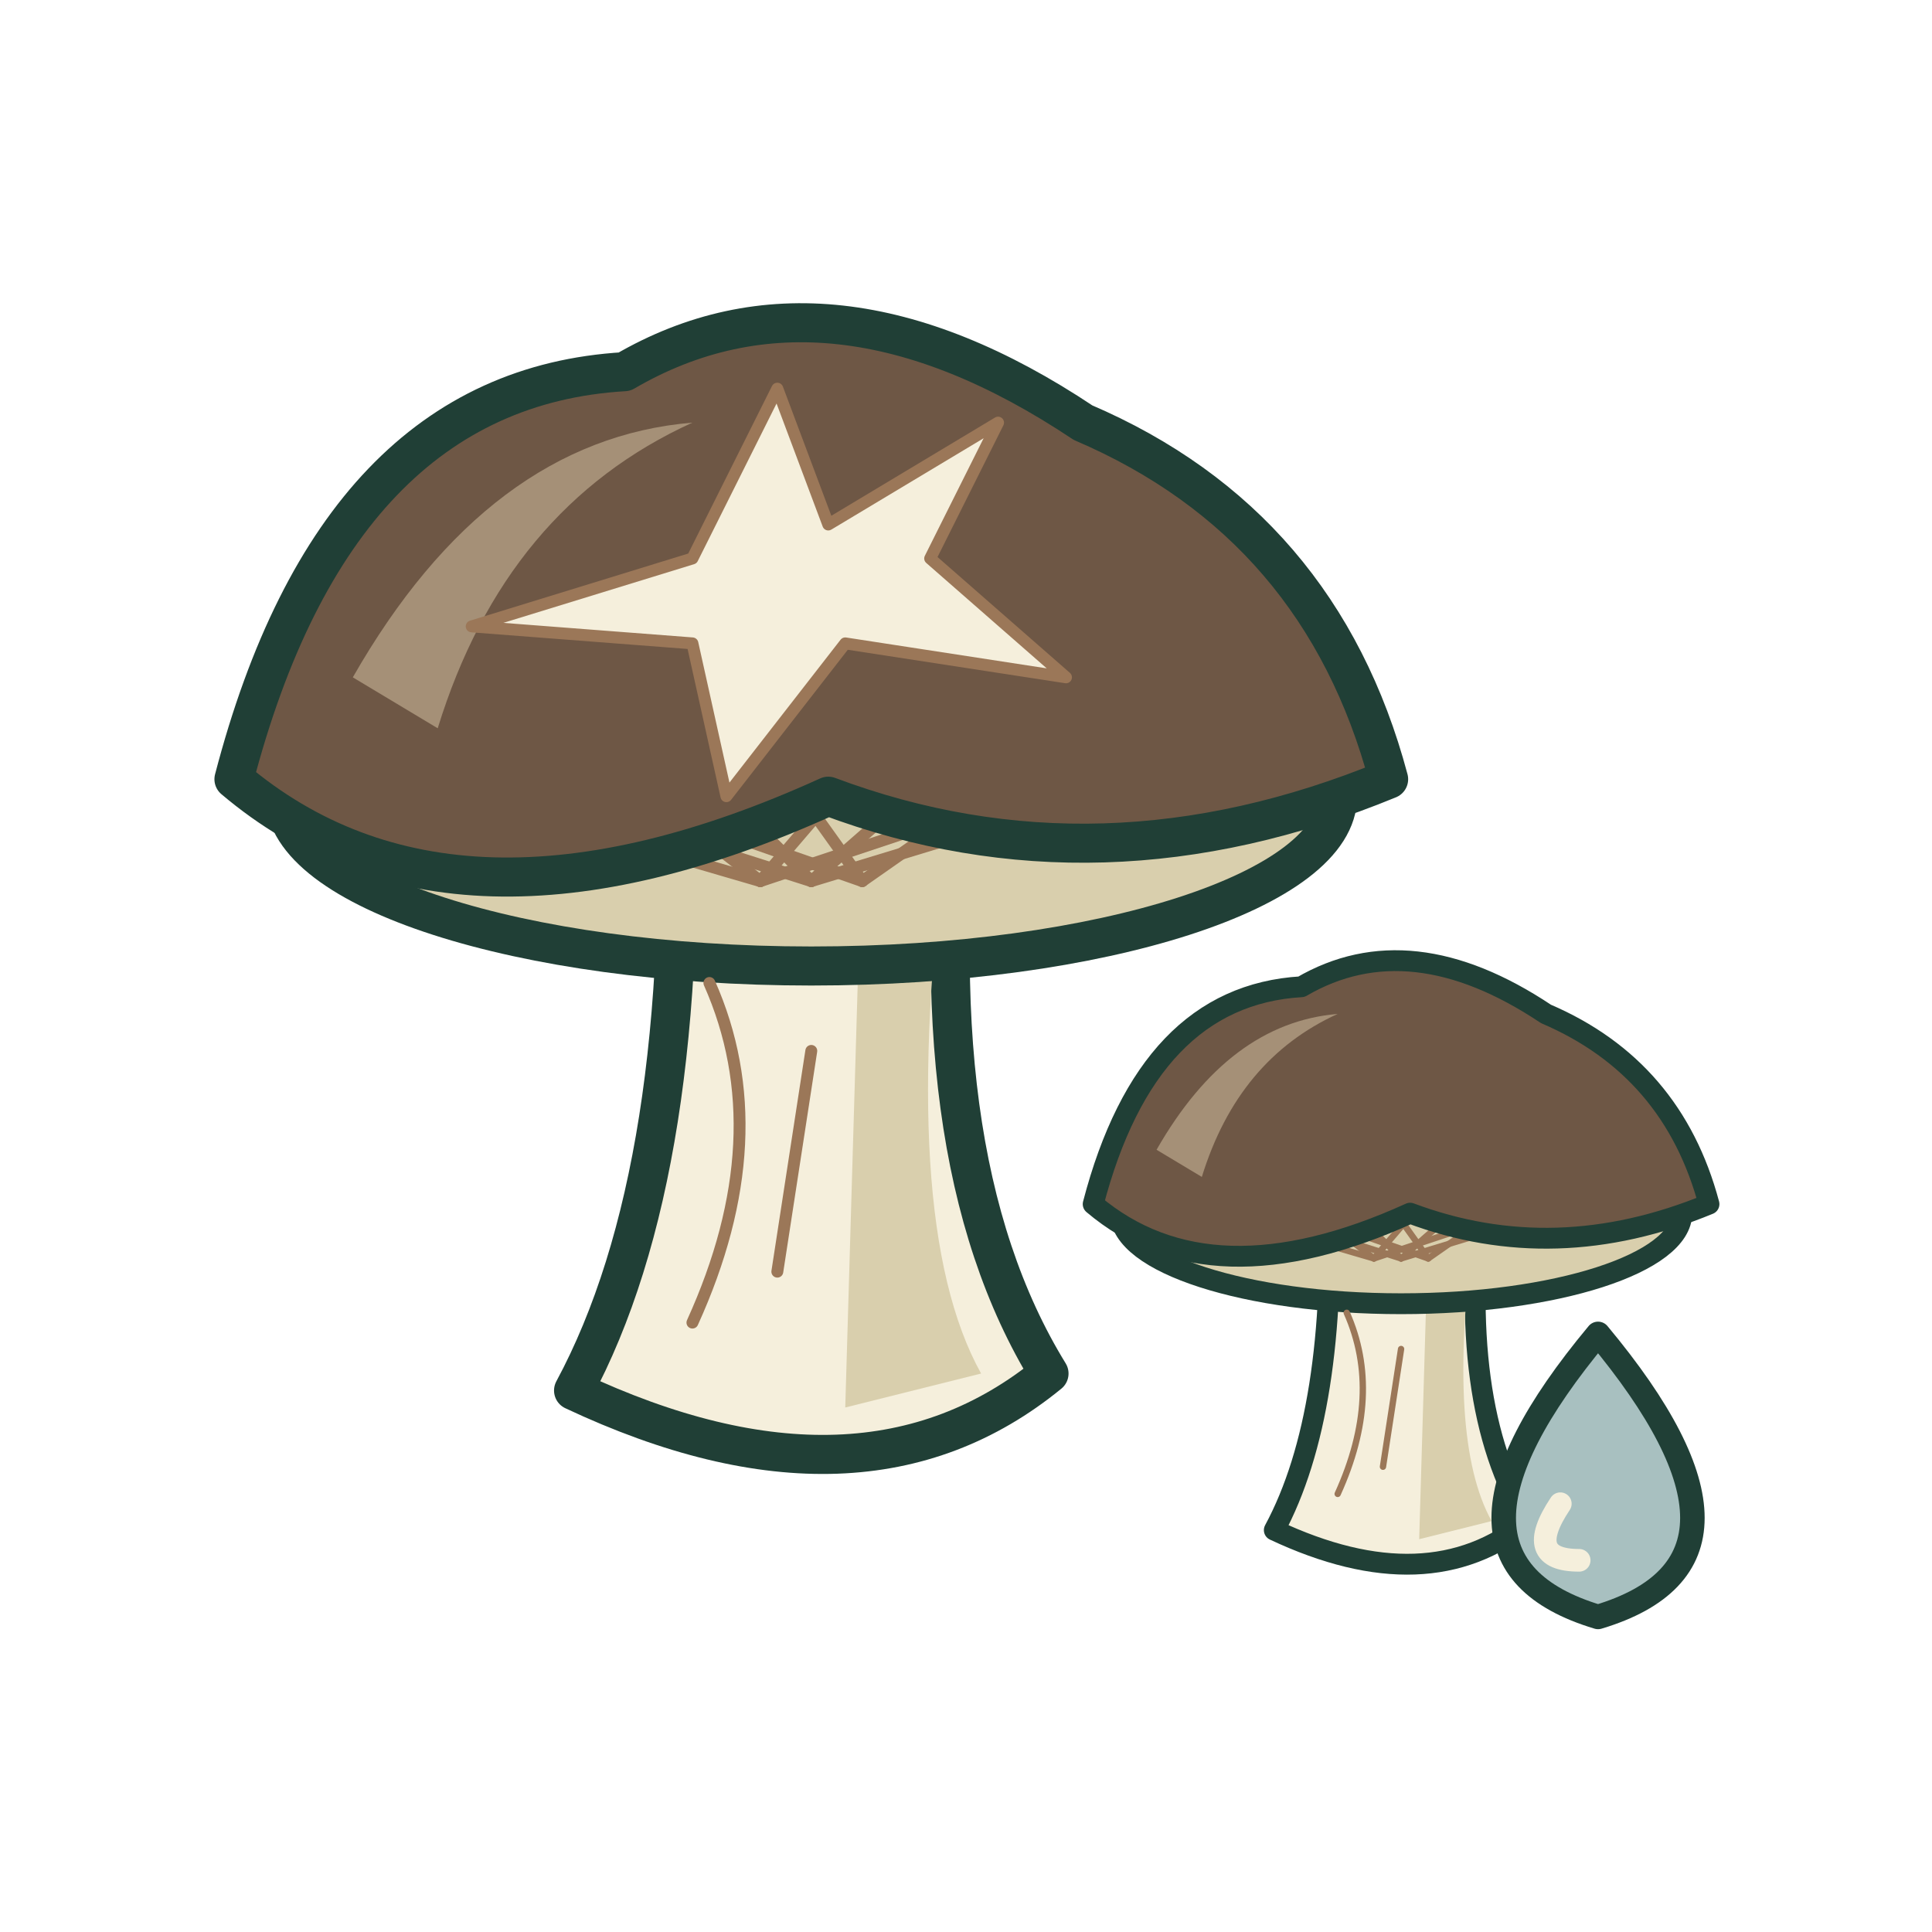
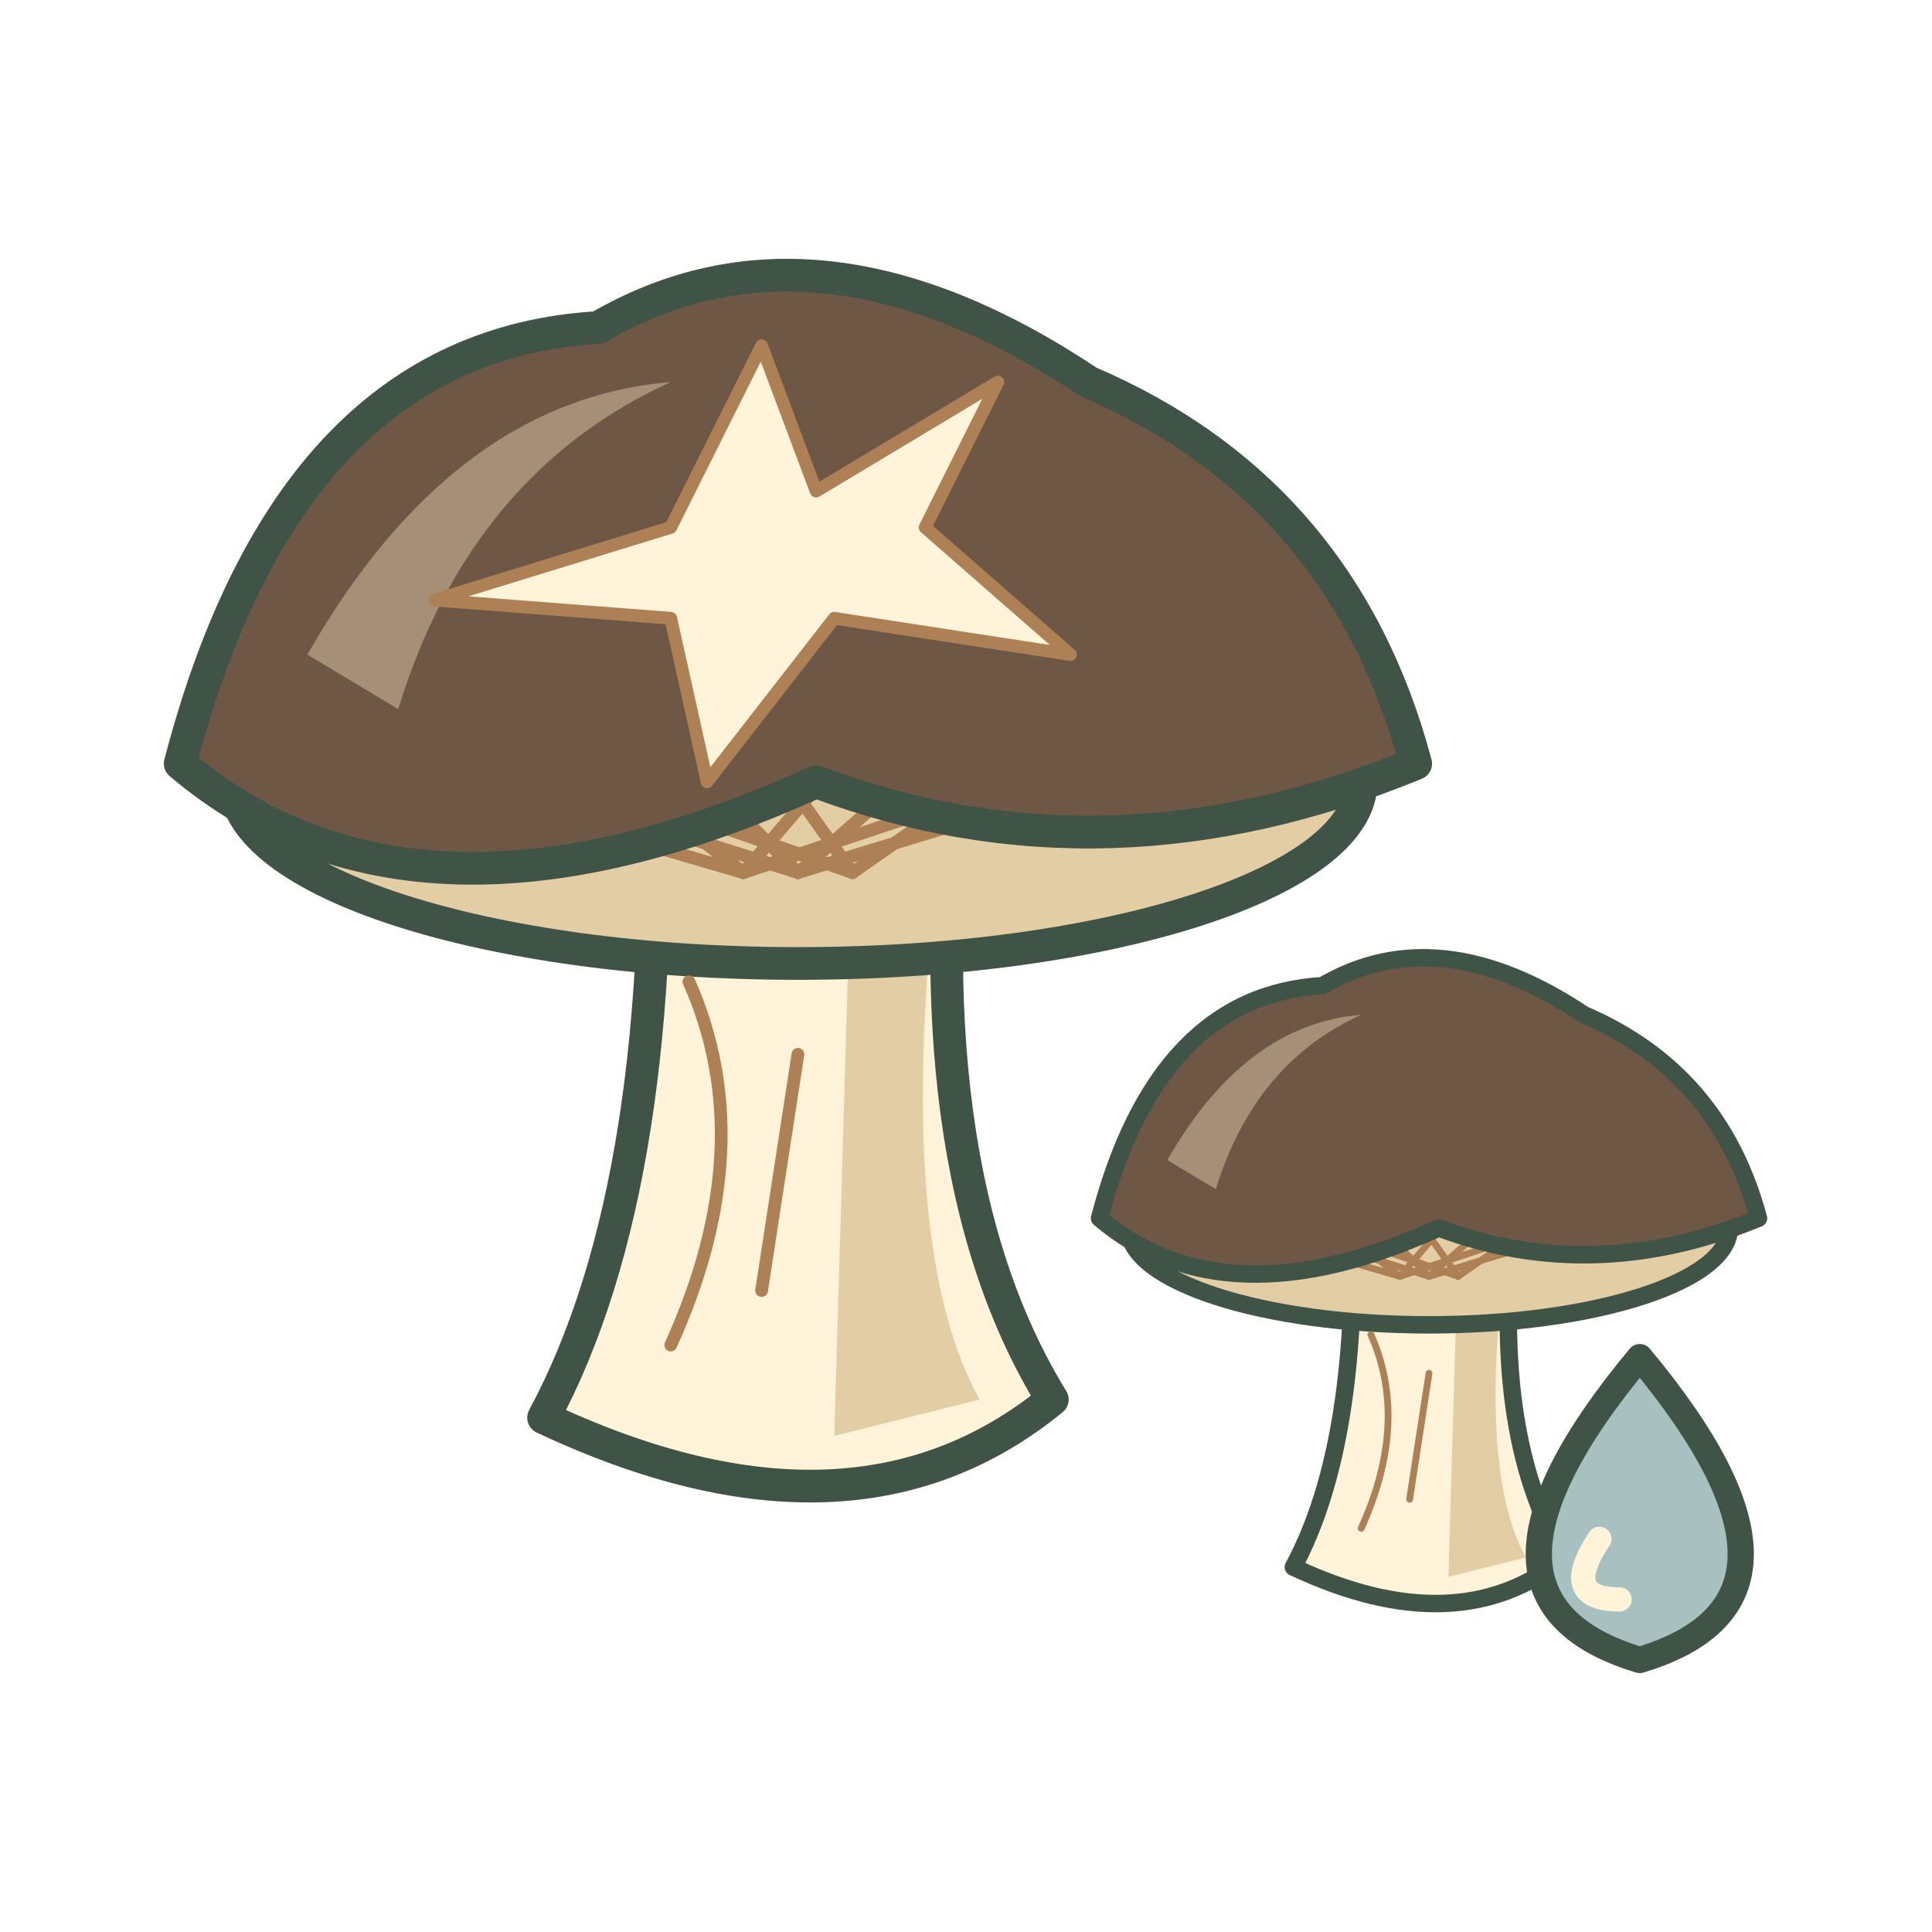
<svg xmlns="http://www.w3.org/2000/svg" width="96" height="96" viewBox="0 0 96 96">
-   <g transform="translate(6.28125 4.40625) rotate(0) scale(0.9375 0.9375)">
+   <g transform="translate(3.23532 1.22906) rotate(0) scale(1.00313 1.00313)">
    <g transform="translate(-6 -3) rotate(0) scale(0.9 0.9)">
-       <path d="M 39 42 L 56 42 Q 53 66 61 79 Q 50 88 33 80 Q 40 67 39 42 Z" fill="#F5EFDC" stroke="#203F36" stroke-width="2.3" stroke-linecap="round" stroke-linejoin="round" />
-       <path d="M 50 47 L 55 47 Q 52 70 57 79 L 49 81 Z" fill="#D9CFAD" stroke="none" stroke-width="2.3" stroke-linecap="round" stroke-linejoin="round" />
-       <path d="M 16 45 A 31 10 0 1 0 78 45 A 31 10 0 1 0 16 45 Z" fill="#D9CFAD" stroke="#203F36" stroke-width="2.3" stroke-linecap="round" stroke-linejoin="round" />
-       <path d="M 20 43 L 44 50" fill="none" stroke="#9B7758" stroke-width="0.7" stroke-linecap="round" stroke-linejoin="round" />
-       <path d="M 25 43 L 47 50" fill="none" stroke="#9B7758" stroke-width="0.7" stroke-linecap="round" stroke-linejoin="round" />
-       <path d="M 30 43 L 50 50" fill="none" stroke="#9B7758" stroke-width="0.7" stroke-linecap="round" stroke-linejoin="round" />
-       <path d="M 35 43 L 44 50" fill="none" stroke="#9B7758" stroke-width="0.7" stroke-linecap="round" stroke-linejoin="round" />
-       <path d="M 40 43 L 47 50" fill="none" stroke="#9B7758" stroke-width="0.7" stroke-linecap="round" stroke-linejoin="round" />
-       <path d="M 45 43 L 50 50" fill="none" stroke="#9B7758" stroke-width="0.7" stroke-linecap="round" stroke-linejoin="round" />
-       <path d="M 50 43 L 44 50" fill="none" stroke="#9B7758" stroke-width="0.7" stroke-linecap="round" stroke-linejoin="round" />
-       <path d="M 55 43 L 47 50" fill="none" stroke="#9B7758" stroke-width="0.7" stroke-linecap="round" stroke-linejoin="round" />
-       <path d="M 60 43 L 50 50" fill="none" stroke="#9B7758" stroke-width="0.7" stroke-linecap="round" stroke-linejoin="round" />
-       <path d="M 65 43 L 44 50" fill="none" stroke="#9B7758" stroke-width="0.7" stroke-linecap="round" stroke-linejoin="round" />
-       <path d="M 70 43 L 47 50" fill="none" stroke="#9B7758" stroke-width="0.7" stroke-linecap="round" stroke-linejoin="round" />
-       <path d="M 13 44 Q 19 21 36 20 Q 48 13 63 23 Q 77 29 81 44 Q 64 51 48 45 Q 26 55 13 44 Z" fill="#6E5745" stroke="#203F36" stroke-width="2.3" stroke-linecap="round" stroke-linejoin="round" />
-       <path d="M 20 38 Q 28 24 40 23 Q 29 28 25 41 Z" fill="#A59077" stroke="none" stroke-width="2.3" stroke-linecap="round" stroke-linejoin="round" />
-       <path d="M 41 56 Q 45 65 40 76 M 47 60 L 45 73" fill="none" stroke="#9B7758" stroke-width="0.7" stroke-linecap="round" stroke-linejoin="round" />
+       <path d="M 39 42 L 56 42 Q 53 66 61 79 Q 50 88 33 80 Q 40 67 39 42 Z" fill="#FFF3DA" stroke="#405347" stroke-width="1.8" stroke-linecap="round" stroke-linejoin="round" />
+       <path d="M 50 47 L 55 47 Q 52 70 57 79 L 49 81 Z" fill="#E3CDA5" stroke="none" stroke-width="1.8" stroke-linecap="round" stroke-linejoin="round" />
+       <path d="M 16 45 A 31 10 0 1 0 78 45 A 31 10 0 1 0 16 45 Z" fill="#E3CDA5" stroke="#405347" stroke-width="1.8" stroke-linecap="round" stroke-linejoin="round" />
+       <path d="M 20 43 L 44 50" fill="none" stroke="#AD8056" stroke-width="0.7" stroke-linecap="round" stroke-linejoin="round" />
+       <path d="M 25 43 L 47 50" fill="none" stroke="#AD8056" stroke-width="0.7" stroke-linecap="round" stroke-linejoin="round" />
+       <path d="M 30 43 L 50 50" fill="none" stroke="#AD8056" stroke-width="0.7" stroke-linecap="round" stroke-linejoin="round" />
+       <path d="M 35 43 L 44 50" fill="none" stroke="#AD8056" stroke-width="0.7" stroke-linecap="round" stroke-linejoin="round" />
+       <path d="M 40 43 L 47 50" fill="none" stroke="#AD8056" stroke-width="0.7" stroke-linecap="round" stroke-linejoin="round" />
+       <path d="M 45 43 L 50 50" fill="none" stroke="#AD8056" stroke-width="0.7" stroke-linecap="round" stroke-linejoin="round" />
+       <path d="M 50 43 L 44 50" fill="none" stroke="#AD8056" stroke-width="0.7" stroke-linecap="round" stroke-linejoin="round" />
+       <path d="M 55 43 L 47 50" fill="none" stroke="#AD8056" stroke-width="0.7" stroke-linecap="round" stroke-linejoin="round" />
+       <path d="M 60 43 L 50 50" fill="none" stroke="#AD8056" stroke-width="0.7" stroke-linecap="round" stroke-linejoin="round" />
+       <path d="M 65 43 L 44 50" fill="none" stroke="#AD8056" stroke-width="0.7" stroke-linecap="round" stroke-linejoin="round" />
+       <path d="M 70 43 L 47 50" fill="none" stroke="#AD8056" stroke-width="0.7" stroke-linecap="round" stroke-linejoin="round" />
+       <path d="M 13 44 Q 19 21 36 20 Q 48 13 63 23 Q 77 29 81 44 Q 64 51 48 45 Q 26 55 13 44 Z" fill="#6E5745" stroke="#405347" stroke-width="1.8" stroke-linecap="round" stroke-linejoin="round" />
+       <path d="M 20 38 Q 28 24 40 23 Q 29 28 25 41 Z" fill="#A59077" stroke="none" stroke-width="1.8" stroke-linecap="round" stroke-linejoin="round" />
+       <path d="M 41 56 Q 45 65 40 76 M 47 60 L 45 73" fill="none" stroke="#AD8056" stroke-width="0.7" stroke-linecap="round" stroke-linejoin="round" />
    </g>
    <g transform="translate(45 38) rotate(0) scale(0.48 0.48)">
-       <path d="M 39 42 L 56 42 Q 53 66 61 79 Q 50 88 33 80 Q 40 67 39 42 Z" fill="#F5EFDC" stroke="#203F36" stroke-width="2.3" stroke-linecap="round" stroke-linejoin="round" />
-       <path d="M 50 47 L 55 47 Q 52 70 57 79 L 49 81 Z" fill="#D9CFAD" stroke="none" stroke-width="2.3" stroke-linecap="round" stroke-linejoin="round" />
-       <path d="M 16 45 A 31 10 0 1 0 78 45 A 31 10 0 1 0 16 45 Z" fill="#D9CFAD" stroke="#203F36" stroke-width="2.3" stroke-linecap="round" stroke-linejoin="round" />
-       <path d="M 20 43 L 44 50" fill="none" stroke="#9B7758" stroke-width="0.7" stroke-linecap="round" stroke-linejoin="round" />
-       <path d="M 25 43 L 47 50" fill="none" stroke="#9B7758" stroke-width="0.7" stroke-linecap="round" stroke-linejoin="round" />
-       <path d="M 30 43 L 50 50" fill="none" stroke="#9B7758" stroke-width="0.7" stroke-linecap="round" stroke-linejoin="round" />
-       <path d="M 35 43 L 44 50" fill="none" stroke="#9B7758" stroke-width="0.7" stroke-linecap="round" stroke-linejoin="round" />
-       <path d="M 40 43 L 47 50" fill="none" stroke="#9B7758" stroke-width="0.7" stroke-linecap="round" stroke-linejoin="round" />
-       <path d="M 45 43 L 50 50" fill="none" stroke="#9B7758" stroke-width="0.7" stroke-linecap="round" stroke-linejoin="round" />
-       <path d="M 50 43 L 44 50" fill="none" stroke="#9B7758" stroke-width="0.7" stroke-linecap="round" stroke-linejoin="round" />
-       <path d="M 55 43 L 47 50" fill="none" stroke="#9B7758" stroke-width="0.7" stroke-linecap="round" stroke-linejoin="round" />
-       <path d="M 60 43 L 50 50" fill="none" stroke="#9B7758" stroke-width="0.7" stroke-linecap="round" stroke-linejoin="round" />
-       <path d="M 65 43 L 44 50" fill="none" stroke="#9B7758" stroke-width="0.7" stroke-linecap="round" stroke-linejoin="round" />
-       <path d="M 70 43 L 47 50" fill="none" stroke="#9B7758" stroke-width="0.7" stroke-linecap="round" stroke-linejoin="round" />
-       <path d="M 13 44 Q 19 21 36 20 Q 48 13 63 23 Q 77 29 81 44 Q 64 51 48 45 Q 26 55 13 44 Z" fill="#6E5745" stroke="#203F36" stroke-width="2.3" stroke-linecap="round" stroke-linejoin="round" />
-       <path d="M 20 38 Q 28 24 40 23 Q 29 28 25 41 Z" fill="#A59077" stroke="none" stroke-width="2.3" stroke-linecap="round" stroke-linejoin="round" />
-       <path d="M 41 56 Q 45 65 40 76 M 47 60 L 45 73" fill="none" stroke="#9B7758" stroke-width="0.7" stroke-linecap="round" stroke-linejoin="round" />
+       <path d="M 39 42 L 56 42 Q 53 66 61 79 Q 50 88 33 80 Q 40 67 39 42 Z" fill="#FFF3DA" stroke="#405347" stroke-width="1.8" stroke-linecap="round" stroke-linejoin="round" />
+       <path d="M 50 47 L 55 47 Q 52 70 57 79 L 49 81 Z" fill="#E3CDA5" stroke="none" stroke-width="1.8" stroke-linecap="round" stroke-linejoin="round" />
+       <path d="M 16 45 A 31 10 0 1 0 78 45 A 31 10 0 1 0 16 45 Z" fill="#E3CDA5" stroke="#405347" stroke-width="1.8" stroke-linecap="round" stroke-linejoin="round" />
+       <path d="M 20 43 L 44 50" fill="none" stroke="#AD8056" stroke-width="0.7" stroke-linecap="round" stroke-linejoin="round" />
+       <path d="M 25 43 L 47 50" fill="none" stroke="#AD8056" stroke-width="0.7" stroke-linecap="round" stroke-linejoin="round" />
+       <path d="M 30 43 L 50 50" fill="none" stroke="#AD8056" stroke-width="0.7" stroke-linecap="round" stroke-linejoin="round" />
+       <path d="M 35 43 L 44 50" fill="none" stroke="#AD8056" stroke-width="0.7" stroke-linecap="round" stroke-linejoin="round" />
+       <path d="M 40 43 L 47 50" fill="none" stroke="#AD8056" stroke-width="0.7" stroke-linecap="round" stroke-linejoin="round" />
+       <path d="M 45 43 L 50 50" fill="none" stroke="#AD8056" stroke-width="0.7" stroke-linecap="round" stroke-linejoin="round" />
+       <path d="M 50 43 L 44 50" fill="none" stroke="#AD8056" stroke-width="0.7" stroke-linecap="round" stroke-linejoin="round" />
+       <path d="M 55 43 L 47 50" fill="none" stroke="#AD8056" stroke-width="0.7" stroke-linecap="round" stroke-linejoin="round" />
+       <path d="M 60 43 L 50 50" fill="none" stroke="#AD8056" stroke-width="0.7" stroke-linecap="round" stroke-linejoin="round" />
+       <path d="M 65 43 L 44 50" fill="none" stroke="#AD8056" stroke-width="0.7" stroke-linecap="round" stroke-linejoin="round" />
+       <path d="M 70 43 L 47 50" fill="none" stroke="#AD8056" stroke-width="0.7" stroke-linecap="round" stroke-linejoin="round" />
+       <path d="M 13 44 Q 19 21 36 20 Q 48 13 63 23 Q 77 29 81 44 Q 64 51 48 45 Q 26 55 13 44 Z" fill="#6E5745" stroke="#405347" stroke-width="1.8" stroke-linecap="round" stroke-linejoin="round" />
+       <path d="M 20 38 Q 28 24 40 23 Q 29 28 25 41 Z" fill="#A59077" stroke="none" stroke-width="1.8" stroke-linecap="round" stroke-linejoin="round" />
+       <path d="M 41 56 Q 45 65 40 76 M 47 60 L 45 73" fill="none" stroke="#AD8056" stroke-width="0.7" stroke-linecap="round" stroke-linejoin="round" />
    </g>
    <g transform="translate(-6 -3) rotate(0) scale(0.9 0.9)">
-       <path d="M 45 21 L 40 31 L 27 35 L 40 36 L 42 45 L 49 36 L 62 38 L 54 31 L 58 23 L 48 29 Z" fill="#F5EFDC" stroke="#9B7758" stroke-width="0.7" stroke-linecap="round" stroke-linejoin="round" />
+       <path d="M 45 21 L 40 31 L 27 35 L 40 36 L 42 45 L 49 36 L 62 38 L 54 31 L 58 23 L 48 29 Z" fill="#FFF3DA" stroke="#AD8056" stroke-width="0.7" stroke-linecap="round" stroke-linejoin="round" />
    </g>
-     <path d="M 78 66 Q 88 78 78 81 Q 68 78 78 66 Z" fill="#A8C0C0" stroke="#203F36" stroke-width="1.3" stroke-linecap="round" stroke-linejoin="round" />
-     <path d="M 76 75 q -2 3 1 3" fill="none" stroke="#F5EFDC" stroke-width="1.2" stroke-linecap="round" stroke-linejoin="round" />
+     <path d="M 78 66 Q 88 78 78 81 Q 68 78 78 66 Z" fill="#A8C0C0" stroke="#405347" stroke-width="1.3" stroke-linecap="round" stroke-linejoin="round" />
+     <path d="M 76 75 q -2 3 1 3" fill="none" stroke="#FFF3DA" stroke-width="1.2" stroke-linecap="round" stroke-linejoin="round" />
  </g>
</svg>
